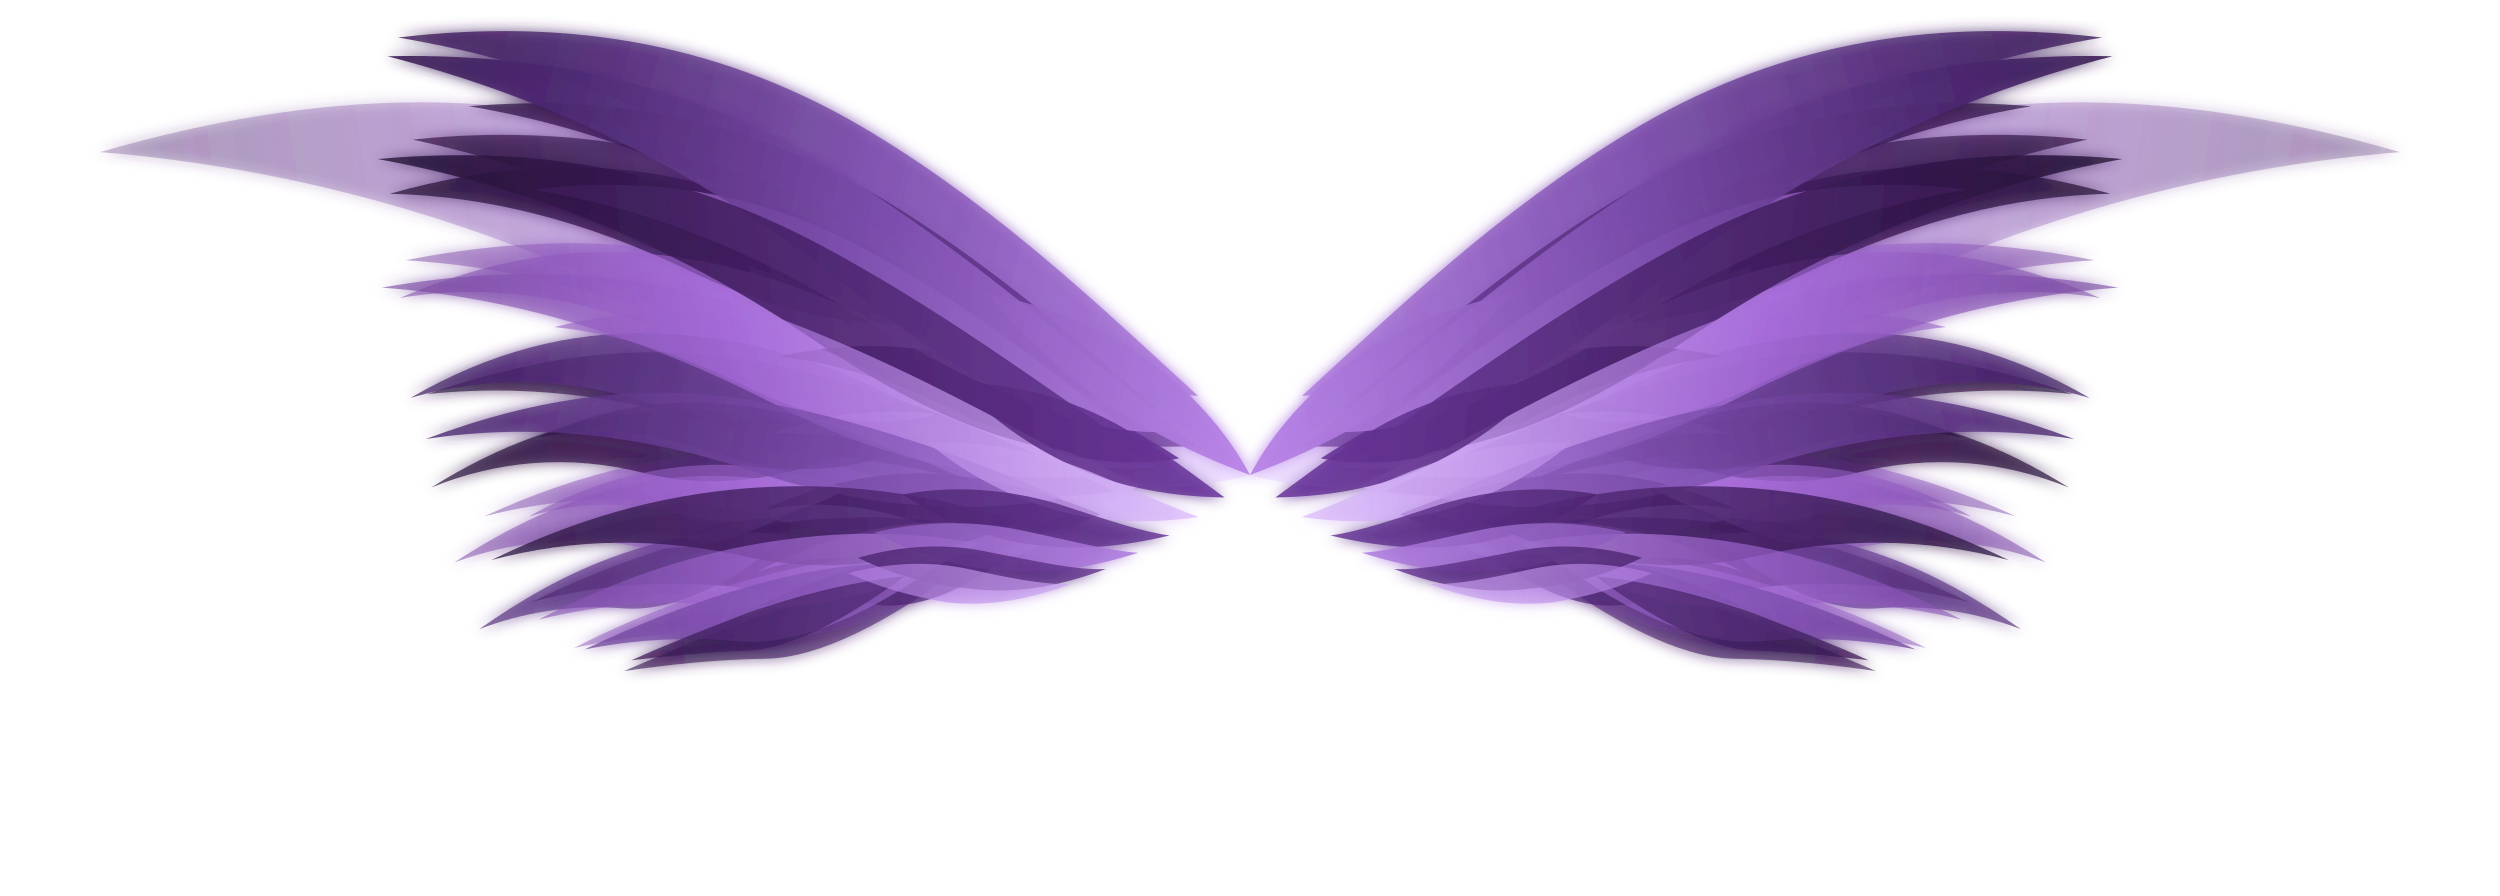
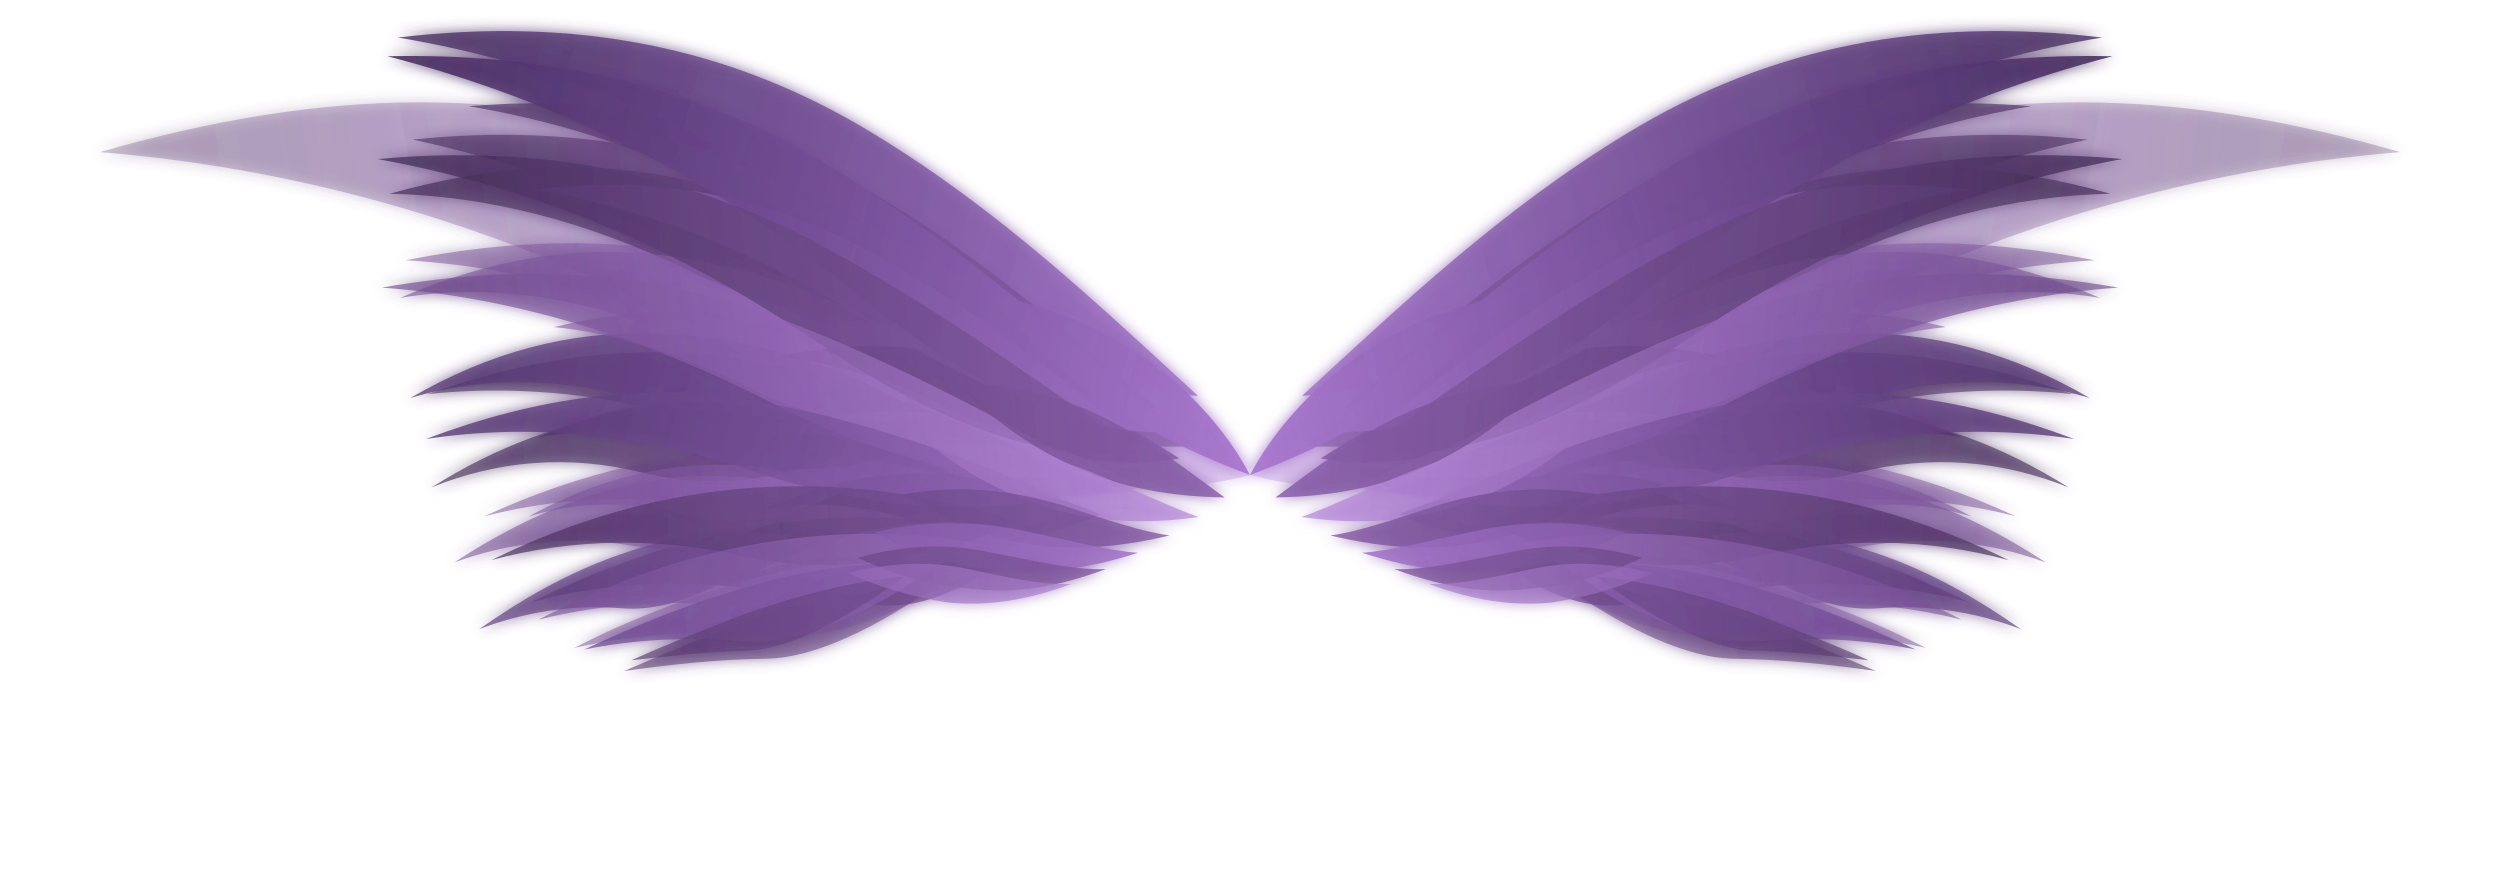
<svg xmlns="http://www.w3.org/2000/svg" viewBox="0 0 1200 430" fill="none">
  <defs>
    <linearGradient id="w" x1="600" y1="220" x2="70" y2="80" gradientUnits="userSpaceOnUse">
-       <stop stop-color="#b985e8" stop-opacity=".96" />
-       <stop offset=".38" stop-color="#7d4eae" stop-opacity=".90" />
-       <stop offset=".68" stop-color="#4b286f" stop-opacity=".88" />
-       <stop offset="1" stop-color="#231033" stop-opacity=".90" />
+       <stop stop-color="#a978cf" stop-opacity=".94" />
+       <stop offset=".38" stop-color="#79529c" stop-opacity=".90" />
+       <stop offset=".68" stop-color="#563873" stop-opacity=".88" />
+       <stop offset="1" stop-color="#342044" stop-opacity=".88" />
    </linearGradient>
    <linearGradient id="p" x1="600" y1="225" x2="80" y2="310" gradientUnits="userSpaceOnUse">
-       <stop stop-color="#e2c8ff" stop-opacity=".82" />
-       <stop offset=".45" stop-color="#a66bd9" stop-opacity=".72" />
-       <stop offset="1" stop-color="#4b246b" stop-opacity=".60" />
+       <stop stop-color="#bd91df" stop-opacity=".80" />
+       <stop offset=".45" stop-color="#8b60ad" stop-opacity=".72" />
+       <stop offset="1" stop-color="#503267" stop-opacity=".62" />
    </linearGradient>
    <linearGradient id="d" x1="580" y1="220" x2="150" y2="260" gradientUnits="userSpaceOnUse">
-       <stop stop-color="#6b379b" stop-opacity=".90" />
-       <stop offset=".55" stop-color="#3b1b58" stop-opacity=".88" />
-       <stop offset="1" stop-color="#180822" stop-opacity=".82" />
+       <stop stop-color="#895eaa" stop-opacity=".88" />
+       <stop offset=".55" stop-color="#604079" stop-opacity=".84" />
+       <stop offset="1" stop-color="#382449" stop-opacity=".78" />
    </linearGradient>
    <filter id="g" x="-15%" y="-25%" width="130%" height="155%">
      <feGaussianBlur stdDeviation="3.2" result="b" />
      <feMerge>
        <feMergeNode in="b" />
        <feMergeNode in="SourceGraphic" />
      </feMerge>
    </filter>
  </defs>
  <g filter="url(#g)">
    <g id="L">
      <path d="M600 228C520 172 442 113 350 77C251 38 152 43 48 73C157 82 256 114 348 165C437 214 520 249 600 228Z" fill="url(#p)" opacity=".46" />
      <path d="M574 214C522 176 470 137 409 106C343 72 276 59 198 67C272 83 340 112 404 154C462 192 516 218 574 214Z" fill="url(#d)" opacity=".72" />
      <path d="M555 225C501 193 449 164 389 142C326 119 263 117 193 132C259 135 324 154 390 185C449 213 503 230 555 225Z" fill="url(#p)" opacity=".70" transform="rotate(1 600 228)" />
      <path d="M535 238C481 214 431 195 375 184C318 173 263 180 204 203C260 195 317 203 378 223C434 242 488 247 535 238Z" fill="url(#d)" opacity=".72" transform="rotate(2 600 228)" />
      <path d="M516 251C466 236 421 228 373 229C325 230 280 243 234 267C279 253 326 251 377 262C426 272 475 267 516 251Z" fill="url(#p)" opacity=".72" transform="rotate(3 600 228)" />
      <path d="M497 265C452 258 412 259 371 268C331 277 295 293 260 313C295 301 333 296 375 300C416 304 460 287 497 265Z" fill="url(#d)" opacity=".70" transform="rotate(4 600 228)" />
      <path d="M480 278C441 278 407 284 373 296C340 308 311 322 284 339C312 330 342 325 377 325C411 325 449 303 480 278Z" fill="url(#p)" opacity=".70" transform="rotate(5 600 228)" />
      <path d="M463 290C431 296 402 306 375 319C350 331 329 343 311 353C331 348 353 343 378 340C404 337 436 315 463 290Z" fill="url(#d)" opacity=".68" transform="rotate(6 600 228)" />
      <path d="M470 150C425 119 381 98 332 87C284 76 237 79 187 93C234 94 281 106 331 130C381 154 429 162 470 150Z" fill="url(#d)" opacity=".84" />
      <path d="M451 171C407 145 366 129 322 123C278 117 236 124 192 143C234 136 276 142 322 160C367 178 411 181 451 171Z" fill="url(#p)" opacity=".80" />
      <path d="M432 192C391 171 353 161 313 160C273 159 235 169 197 191C234 180 273 181 314 194C355 207 397 205 432 192Z" fill="url(#w)" opacity=".82" />
      <path d="M414 214C376 199 342 194 306 198C271 202 239 214 207 234C239 221 273 218 309 227C345 236 382 229 414 214Z" fill="url(#d)" opacity=".80" />
      <path d="M396 236C363 227 332 226 301 233C271 240 244 253 218 270C245 260 274 257 304 262C335 267 369 255 396 236Z" fill="url(#p)" opacity=".78" />
      <path d="M379 257C350 253 324 257 298 266C272 275 250 288 230 302C251 294 274 290 299 292C325 294 354 278 379 257Z" fill="url(#w)" opacity=".76" />
      <path d="M566 220C533 199 503 184 470 174C438 164 407 164 374 171C405 175 436 185 468 202C502 219 536 226 566 220Z" fill="url(#d)" />
      <path d="M548 235C516 219 487 209 457 204C427 199 399 203 370 214C398 212 427 218 457 231C488 244 520 244 548 235Z" fill="url(#p)" opacity=".94" transform="rotate(1.5 600 228)" />
      <path d="M529 250C499 239 472 234 444 234C417 235 392 242 367 255C392 249 418 250 446 259C475 268 503 263 529 250Z" fill="url(#d)" opacity=".90" transform="rotate(2.5 600 228)" />
      <path d="M509 265C482 259 458 259 433 264C409 269 388 278 367 291C388 282 410 279 435 283C460 287 486 279 509 265Z" fill="url(#p)" opacity=".86" transform="rotate(4 600 228)" />
      <path d="M487 279C464 277 443 281 423 288C403 295 386 304 370 314C387 308 405 305 425 307C446 309 469 296 487 279Z" fill="url(#d)" opacity=".82" transform="rotate(5.5 600 228)" />
      <path d="M452 198C421 178 391 164 359 156C328 148 298 149 266 157C296 160 327 170 359 186C391 202 424 207 452 198Z" fill="url(#p)" opacity=".78" />
      <path d="M430 220C399 206 370 199 341 198C312 197 285 203 258 216C285 210 313 212 343 222C373 232 404 231 430 220Z" fill="url(#d)" opacity=".78" transform="rotate(1 600 228)" />
      <path d="M407 243C379 234 353 232 327 236C301 240 278 249 255 263C278 255 302 253 329 259C355 265 383 258 407 243Z" fill="url(#p)" opacity=".76" transform="rotate(2.5 600 228)" />
      <path d="M575 190C527 146 480 101 419 64C350 22 276 8 191 18C268 31 339 60 409 111C472 157 526 188 575 190Z" fill="url(#w)" opacity=".88" />
      <path d="M555 196C511 158 468 121 416 91C358 58 296 45 225 51C291 62 351 87 410 128C462 164 511 193 555 196Z" fill="url(#d)" opacity=".82" />
      <path d="M535 202C496 171 458 142 414 119C365 93 314 84 256 91C310 100 361 120 411 151C455 178 497 199 535 202Z" fill="url(#p)" opacity=".84" />
      <path d="M566 207C520 170 474 129 416 91C350 47 276 25 186 27C267 48 340 84 410 140C466 185 516 211 566 207Z" fill="url(#w)" />
      <path d="M548 218C499 185 451 150 394 120C329 86 260 72 180 80C255 93 324 121 390 165C447 203 498 223 548 218Z" fill="url(#d)" opacity=".94" transform="rotate(.5 600 228)" />
      <path d="M529 230C478 204 430 179 373 159C312 138 250 135 181 149C246 152 309 170 373 201C430 228 482 236 529 230Z" fill="url(#p)" opacity=".92" transform="rotate(1.5 600 228)" />
      <path d="M510 243C460 224 414 210 362 203C309 196 258 205 204 228C255 218 307 221 363 237C416 252 468 253 510 243Z" fill="url(#w)" opacity=".88" transform="rotate(2.5 600 228)" />
      <path d="M491 257C445 246 404 243 360 249C317 255 278 269 239 291C278 278 318 275 362 282C406 289 453 277 491 257Z" fill="url(#d)" opacity=".86" transform="rotate(3.5 600 228)" />
      <path d="M473 271C434 267 398 271 361 281C325 291 294 306 265 324C295 314 327 309 363 310C400 311 442 293 473 271Z" fill="url(#p)" opacity=".84" transform="rotate(4.5 600 228)" />
      <path d="M456 284C423 286 394 293 364 305C336 316 312 329 290 342C313 335 338 331 365 331C394 330 429 309 456 284Z" fill="url(#w)" opacity=".80" transform="rotate(5.5 600 228)" />
      <path d="M441 295C414 301 391 310 368 321C347 332 330 341 315 350C332 346 350 342 370 339C391 336 417 317 441 295Z" fill="url(#d)" opacity=".78" transform="rotate(6.5 600 228)" />
      <path d="M600 228C568 216 544 203 522 187C503 173 488 157 474 141C505 147 533 159 555 176C576 192 591 211 600 228Z" fill="url(#w)" />
      <path d="M588 239C558 239 533 234 510 223C489 213 472 200 458 186C487 186 514 193 538 206C558 217 575 230 588 239Z" fill="url(#d)" opacity=".96" transform="rotate(1 600 228)" />
      <path d="M576 249C548 254 523 253 500 246C479 240 461 230 445 218C472 216 498 220 523 229C545 237 563 245 576 249Z" fill="url(#p)" opacity=".94" transform="rotate(2 600 228)" />
      <path d="M563 259C536 267 513 269 490 266C469 263 451 256 434 246C460 240 485 241 510 247C532 253 550 258 563 259Z" fill="url(#d)" opacity=".92" transform="rotate(3 600 228)" />
      <path d="M549 269C524 279 502 283 479 282C458 281 440 276 422 268C445 261 468 259 491 262C514 265 534 269 549 269Z" fill="url(#w)" opacity=".90" transform="rotate(4 600 228)" />
      <path d="M535 279C512 290 491 295 470 294C450 294 432 290 416 284C437 276 458 273 480 276C501 278 520 281 535 279Z" fill="url(#d)" opacity=".88" transform="rotate(5 600 228)" />
      <path d="M520 289C500 299 481 304 462 304C444 303 428 300 413 295C432 288 451 285 470 287C489 289 506 291 520 289Z" fill="url(#p)" opacity=".88" transform="rotate(6 600 228)" />
    </g>
    <g transform="translate(1200 0) scale(-1 1)">
      <use href="#L" />
    </g>
  </g>
</svg>
